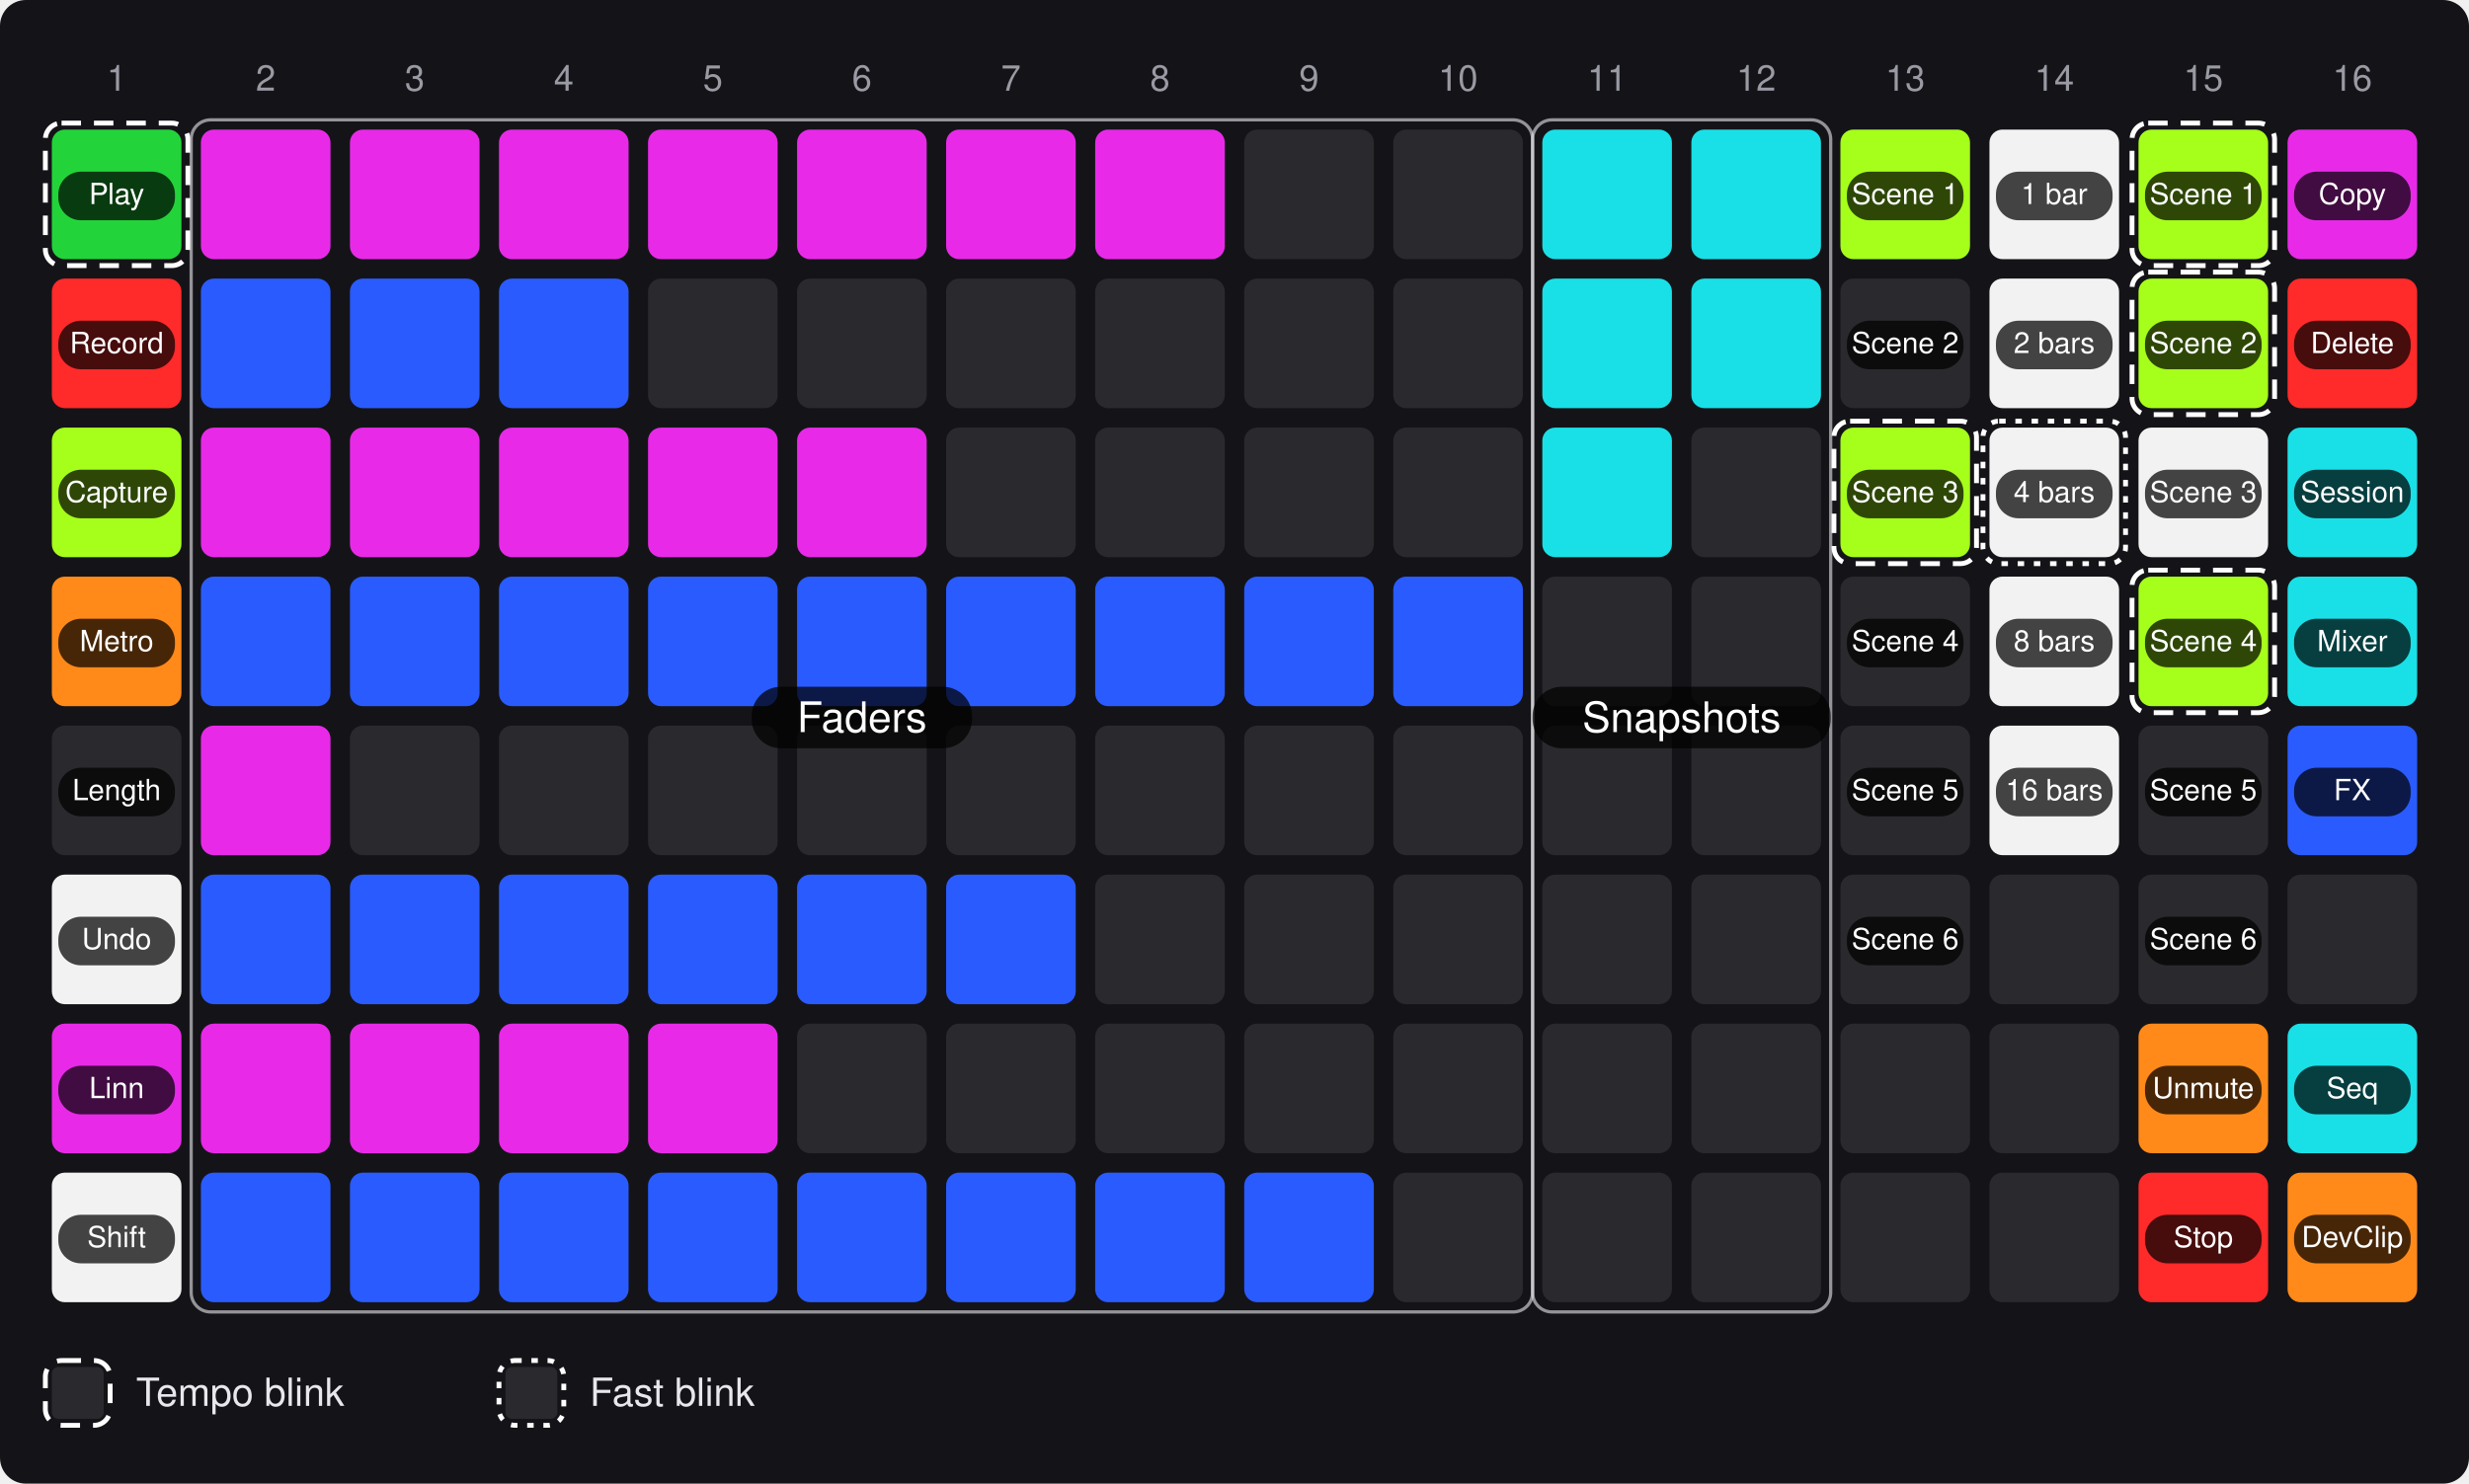
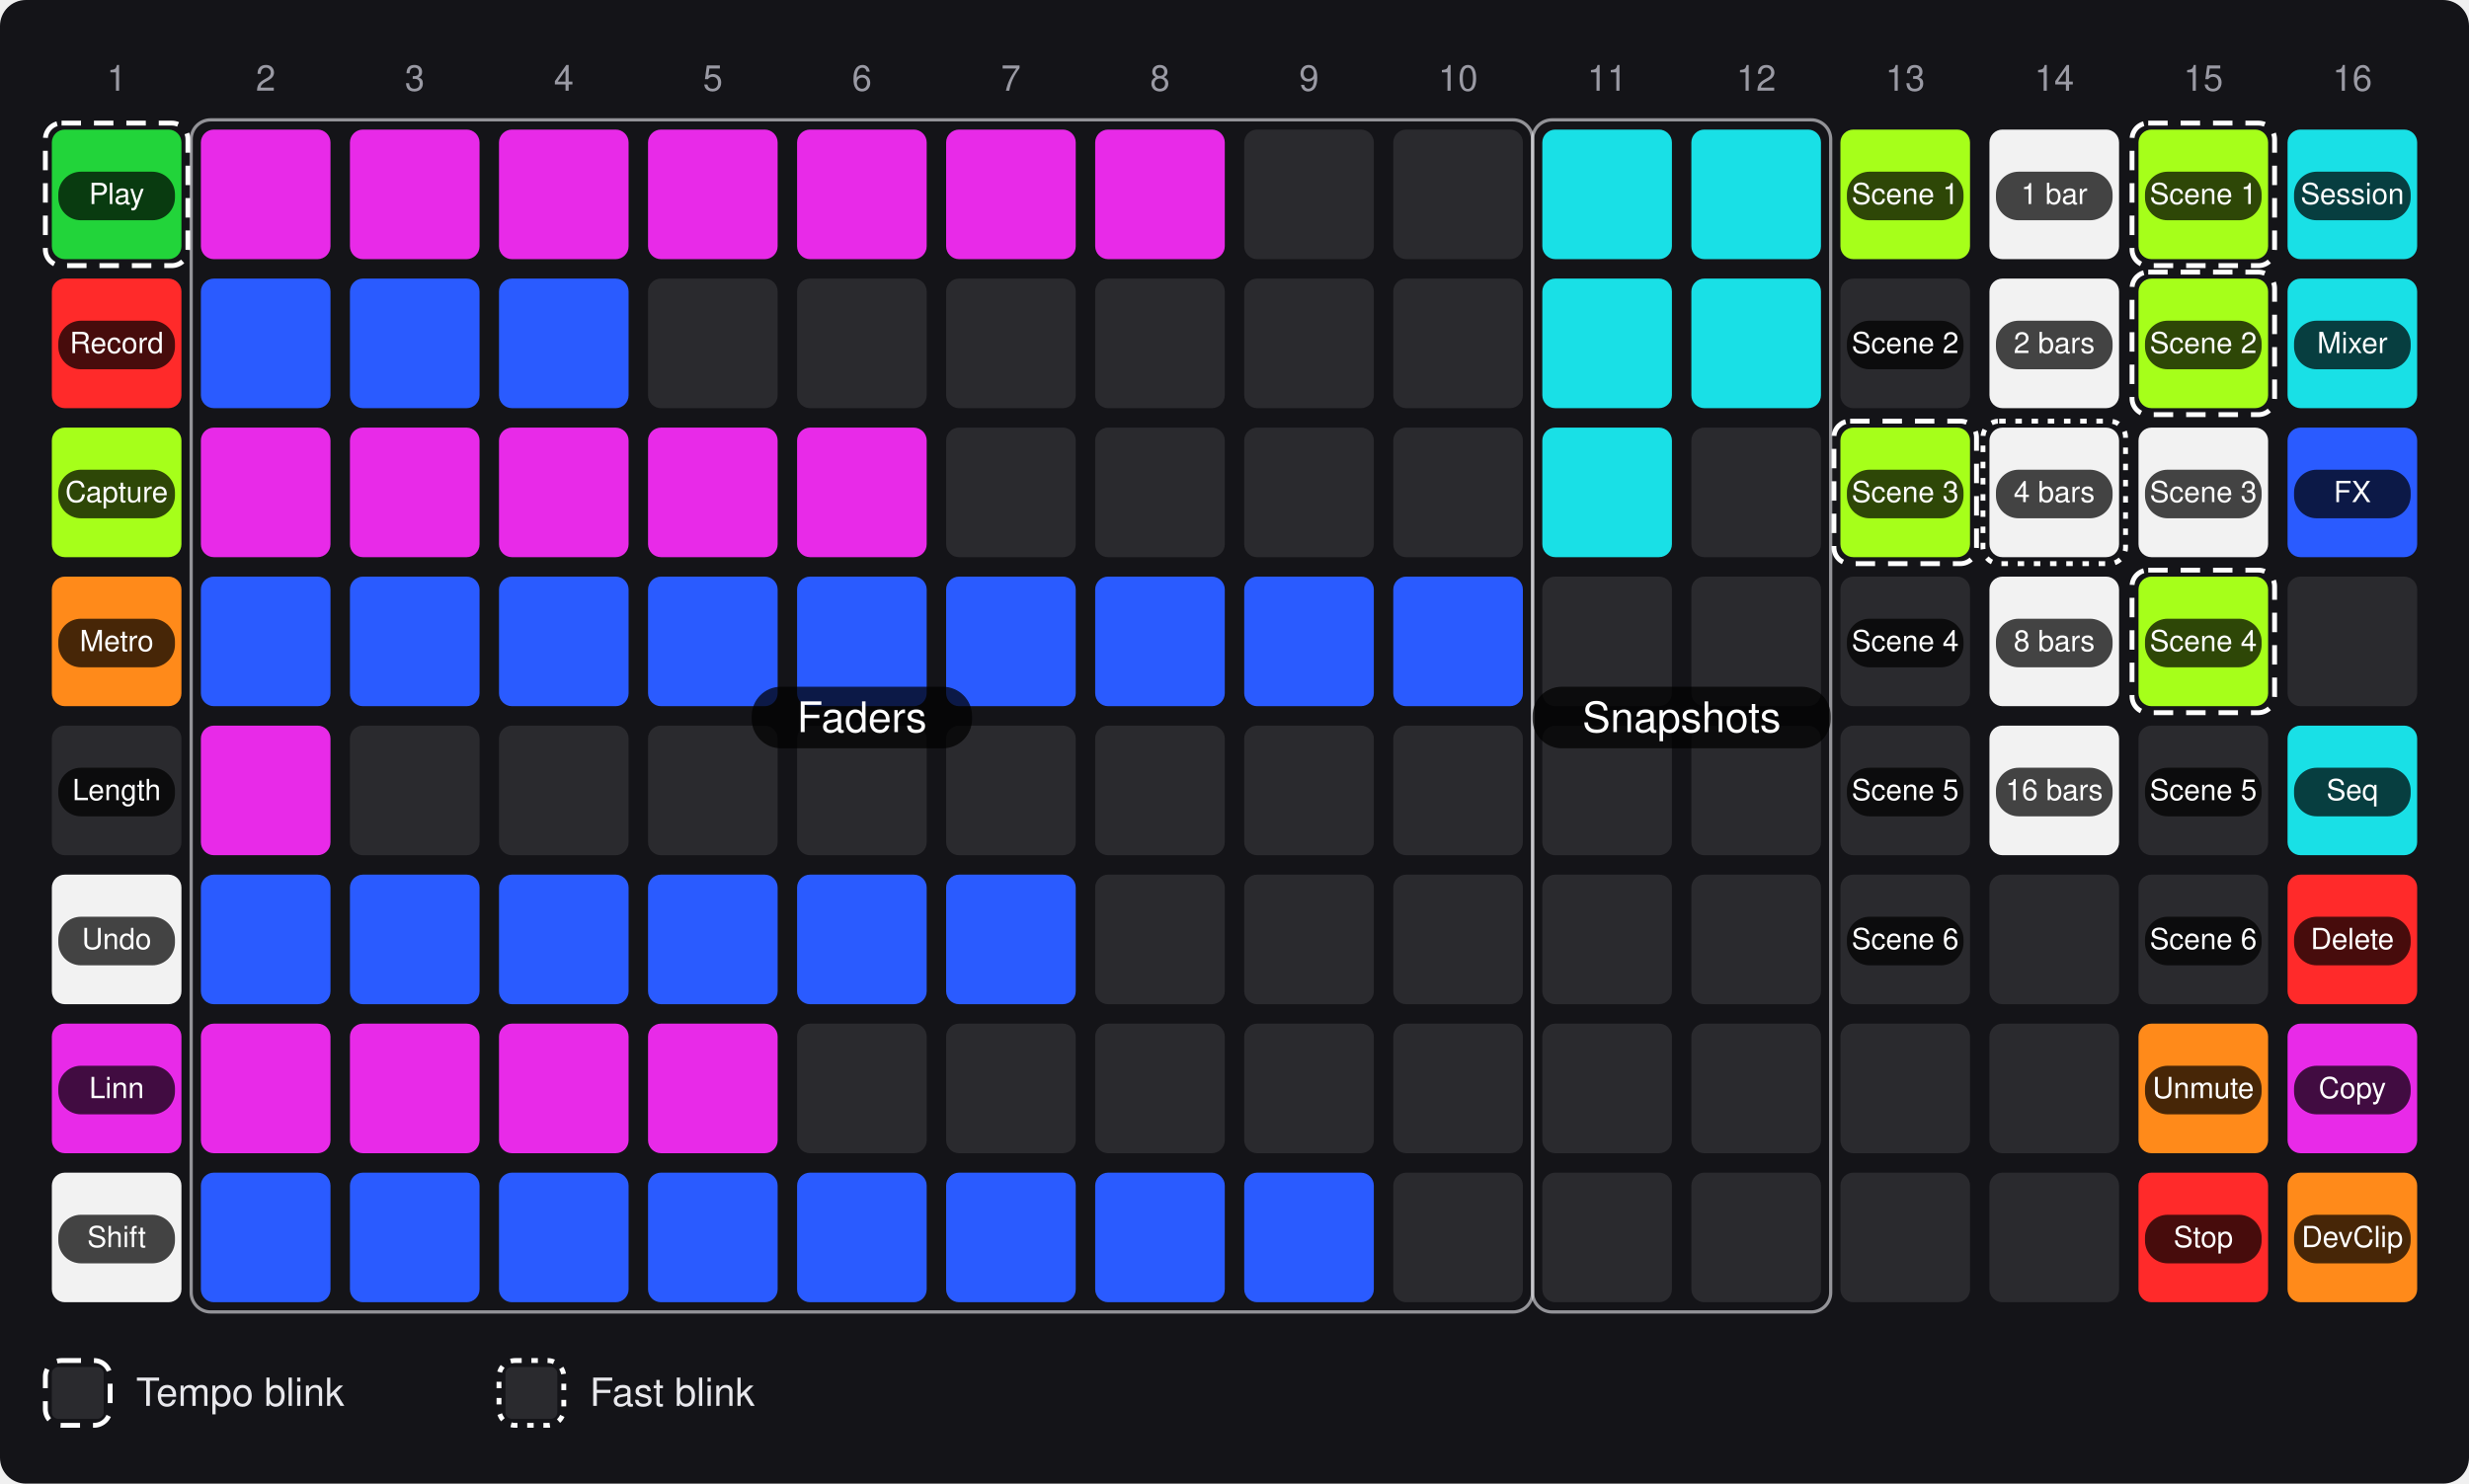
<svg xmlns="http://www.w3.org/2000/svg" width="762" height="458" viewBox="0 0 762 458" font-family="Helvetica, Arial, sans-serif">
  <rect x="0" y="0" width="762" height="458" rx="8" fill="#141418" />
  <text x="36" y="28" font-size="11" fill="#9a9aa4" text-anchor="middle">1</text>
  <text x="82" y="28" font-size="11" fill="#9a9aa4" text-anchor="middle">2</text>
  <text x="128" y="28" font-size="11" fill="#9a9aa4" text-anchor="middle">3</text>
  <text x="174" y="28" font-size="11" fill="#9a9aa4" text-anchor="middle">4</text>
  <text x="220" y="28" font-size="11" fill="#9a9aa4" text-anchor="middle">5</text>
  <text x="266" y="28" font-size="11" fill="#9a9aa4" text-anchor="middle">6</text>
  <text x="312" y="28" font-size="11" fill="#9a9aa4" text-anchor="middle">7</text>
  <text x="358" y="28" font-size="11" fill="#9a9aa4" text-anchor="middle">8</text>
  <text x="404" y="28" font-size="11" fill="#9a9aa4" text-anchor="middle">9</text>
  <text x="450" y="28" font-size="11" fill="#9a9aa4" text-anchor="middle">10</text>
  <text x="496" y="28" font-size="11" fill="#9a9aa4" text-anchor="middle">11</text>
  <text x="542" y="28" font-size="11" fill="#9a9aa4" text-anchor="middle">12</text>
  <text x="588" y="28" font-size="11" fill="#9a9aa4" text-anchor="middle">13</text>
  <text x="634" y="28" font-size="11" fill="#9a9aa4" text-anchor="middle">14</text>
  <text x="680" y="28" font-size="11" fill="#9a9aa4" text-anchor="middle">15</text>
  <text x="726" y="28" font-size="11" fill="#9a9aa4" text-anchor="middle">16</text>
  <rect x="16" y="40" width="40" height="40" rx="4" fill="#22d43a" />
  <rect x="14" y="38" width="44" height="44" rx="5" fill="none" stroke="#ffffff" stroke-width="1.5" stroke-dasharray="6 4" />
  <rect x="16" y="86" width="40" height="40" rx="4" fill="#ff2a2a" />
  <rect x="16" y="132" width="40" height="40" rx="4" fill="#a6ff1a" />
  <rect x="16" y="178" width="40" height="40" rx="4" fill="#ff8a1a" />
  <rect x="16" y="224" width="40" height="40" rx="4" fill="#2a2a2e" />
  <rect x="16" y="270" width="40" height="40" rx="4" fill="#f2f2f2" />
  <rect x="16" y="316" width="40" height="40" rx="4" fill="#e82ae8" />
  <rect x="16" y="362" width="40" height="40" rx="4" fill="#f2f2f2" />
  <rect x="62" y="40" width="40" height="40" rx="4" fill="#e82ae8" />
  <rect x="62" y="86" width="40" height="40" rx="4" fill="#2a5bff" />
  <rect x="62" y="132" width="40" height="40" rx="4" fill="#e82ae8" />
  <rect x="62" y="178" width="40" height="40" rx="4" fill="#2a5bff" />
  <rect x="62" y="224" width="40" height="40" rx="4" fill="#e82ae8" />
  <rect x="62" y="270" width="40" height="40" rx="4" fill="#2a5bff" />
  <rect x="62" y="316" width="40" height="40" rx="4" fill="#e82ae8" />
  <rect x="62" y="362" width="40" height="40" rx="4" fill="#2a5bff" />
  <rect x="108" y="40" width="40" height="40" rx="4" fill="#e82ae8" />
  <rect x="108" y="86" width="40" height="40" rx="4" fill="#2a5bff" />
  <rect x="108" y="132" width="40" height="40" rx="4" fill="#e82ae8" />
  <rect x="108" y="178" width="40" height="40" rx="4" fill="#2a5bff" />
  <rect x="108" y="224" width="40" height="40" rx="4" fill="#2a2a2e" />
  <rect x="108" y="270" width="40" height="40" rx="4" fill="#2a5bff" />
  <rect x="108" y="316" width="40" height="40" rx="4" fill="#e82ae8" />
  <rect x="108" y="362" width="40" height="40" rx="4" fill="#2a5bff" />
  <rect x="154" y="40" width="40" height="40" rx="4" fill="#e82ae8" />
  <rect x="154" y="86" width="40" height="40" rx="4" fill="#2a5bff" />
  <rect x="154" y="132" width="40" height="40" rx="4" fill="#e82ae8" />
  <rect x="154" y="178" width="40" height="40" rx="4" fill="#2a5bff" />
  <rect x="154" y="224" width="40" height="40" rx="4" fill="#2a2a2e" />
  <rect x="154" y="270" width="40" height="40" rx="4" fill="#2a5bff" />
  <rect x="154" y="316" width="40" height="40" rx="4" fill="#e82ae8" />
  <rect x="154" y="362" width="40" height="40" rx="4" fill="#2a5bff" />
  <rect x="200" y="40" width="40" height="40" rx="4" fill="#e82ae8" />
  <rect x="200" y="86" width="40" height="40" rx="4" fill="#2a2a2e" />
  <rect x="200" y="132" width="40" height="40" rx="4" fill="#e82ae8" />
  <rect x="200" y="178" width="40" height="40" rx="4" fill="#2a5bff" />
  <rect x="200" y="224" width="40" height="40" rx="4" fill="#2a2a2e" />
  <rect x="200" y="270" width="40" height="40" rx="4" fill="#2a5bff" />
  <rect x="200" y="316" width="40" height="40" rx="4" fill="#e82ae8" />
  <rect x="200" y="362" width="40" height="40" rx="4" fill="#2a5bff" />
  <rect x="246" y="40" width="40" height="40" rx="4" fill="#e82ae8" />
  <rect x="246" y="86" width="40" height="40" rx="4" fill="#2a2a2e" />
  <rect x="246" y="132" width="40" height="40" rx="4" fill="#e82ae8" />
  <rect x="246" y="178" width="40" height="40" rx="4" fill="#2a5bff" />
  <rect x="246" y="224" width="40" height="40" rx="4" fill="#2a2a2e" />
  <rect x="246" y="270" width="40" height="40" rx="4" fill="#2a5bff" />
  <rect x="246" y="316" width="40" height="40" rx="4" fill="#2a2a2e" />
  <rect x="246" y="362" width="40" height="40" rx="4" fill="#2a5bff" />
  <rect x="292" y="40" width="40" height="40" rx="4" fill="#e82ae8" />
  <rect x="292" y="86" width="40" height="40" rx="4" fill="#2a2a2e" />
  <rect x="292" y="132" width="40" height="40" rx="4" fill="#2a2a2e" />
  <rect x="292" y="178" width="40" height="40" rx="4" fill="#2a5bff" />
  <rect x="292" y="224" width="40" height="40" rx="4" fill="#2a2a2e" />
  <rect x="292" y="270" width="40" height="40" rx="4" fill="#2a5bff" />
  <rect x="292" y="316" width="40" height="40" rx="4" fill="#2a2a2e" />
  <rect x="292" y="362" width="40" height="40" rx="4" fill="#2a5bff" />
  <rect x="338" y="40" width="40" height="40" rx="4" fill="#e82ae8" />
  <rect x="338" y="86" width="40" height="40" rx="4" fill="#2a2a2e" />
  <rect x="338" y="132" width="40" height="40" rx="4" fill="#2a2a2e" />
  <rect x="338" y="178" width="40" height="40" rx="4" fill="#2a5bff" />
  <rect x="338" y="224" width="40" height="40" rx="4" fill="#2a2a2e" />
  <rect x="338" y="270" width="40" height="40" rx="4" fill="#2a2a2e" />
  <rect x="338" y="316" width="40" height="40" rx="4" fill="#2a2a2e" />
  <rect x="338" y="362" width="40" height="40" rx="4" fill="#2a5bff" />
  <rect x="384" y="40" width="40" height="40" rx="4" fill="#2a2a2e" />
  <rect x="384" y="86" width="40" height="40" rx="4" fill="#2a2a2e" />
  <rect x="384" y="132" width="40" height="40" rx="4" fill="#2a2a2e" />
  <rect x="384" y="178" width="40" height="40" rx="4" fill="#2a5bff" />
  <rect x="384" y="224" width="40" height="40" rx="4" fill="#2a2a2e" />
  <rect x="384" y="270" width="40" height="40" rx="4" fill="#2a2a2e" />
  <rect x="384" y="316" width="40" height="40" rx="4" fill="#2a2a2e" />
  <rect x="384" y="362" width="40" height="40" rx="4" fill="#2a5bff" />
  <rect x="430" y="40" width="40" height="40" rx="4" fill="#2a2a2e" />
  <rect x="430" y="86" width="40" height="40" rx="4" fill="#2a2a2e" />
  <rect x="430" y="132" width="40" height="40" rx="4" fill="#2a2a2e" />
  <rect x="430" y="178" width="40" height="40" rx="4" fill="#2a5bff" />
  <rect x="430" y="224" width="40" height="40" rx="4" fill="#2a2a2e" />
  <rect x="430" y="270" width="40" height="40" rx="4" fill="#2a2a2e" />
  <rect x="430" y="316" width="40" height="40" rx="4" fill="#2a2a2e" />
  <rect x="430" y="362" width="40" height="40" rx="4" fill="#2a2a2e" />
  <rect x="476" y="40" width="40" height="40" rx="4" fill="#19e0e6" />
  <rect x="476" y="86" width="40" height="40" rx="4" fill="#19e0e6" />
  <rect x="476" y="132" width="40" height="40" rx="4" fill="#19e0e6" />
  <rect x="476" y="178" width="40" height="40" rx="4" fill="#2a2a2e" />
  <rect x="476" y="224" width="40" height="40" rx="4" fill="#2a2a2e" />
  <rect x="476" y="270" width="40" height="40" rx="4" fill="#2a2a2e" />
  <rect x="476" y="316" width="40" height="40" rx="4" fill="#2a2a2e" />
  <rect x="476" y="362" width="40" height="40" rx="4" fill="#2a2a2e" />
  <rect x="522" y="40" width="40" height="40" rx="4" fill="#19e0e6" />
  <rect x="522" y="86" width="40" height="40" rx="4" fill="#19e0e6" />
  <rect x="522" y="132" width="40" height="40" rx="4" fill="#2a2a2e" />
  <rect x="522" y="178" width="40" height="40" rx="4" fill="#2a2a2e" />
  <rect x="522" y="224" width="40" height="40" rx="4" fill="#2a2a2e" />
  <rect x="522" y="270" width="40" height="40" rx="4" fill="#2a2a2e" />
  <rect x="522" y="316" width="40" height="40" rx="4" fill="#2a2a2e" />
  <rect x="522" y="362" width="40" height="40" rx="4" fill="#2a2a2e" />
  <rect x="568" y="40" width="40" height="40" rx="4" fill="#a6ff1a" />
  <rect x="568" y="86" width="40" height="40" rx="4" fill="#2a2a2e" />
  <rect x="568" y="132" width="40" height="40" rx="4" fill="#a6ff1a" />
  <rect x="566" y="130" width="44" height="44" rx="5" fill="none" stroke="#ffffff" stroke-width="1.5" stroke-dasharray="6 4" />
  <rect x="568" y="178" width="40" height="40" rx="4" fill="#2a2a2e" />
  <rect x="568" y="224" width="40" height="40" rx="4" fill="#2a2a2e" />
  <rect x="568" y="270" width="40" height="40" rx="4" fill="#2a2a2e" />
  <rect x="568" y="316" width="40" height="40" rx="4" fill="#2a2a2e" />
  <rect x="568" y="362" width="40" height="40" rx="4" fill="#2a2a2e" />
  <rect x="614" y="40" width="40" height="40" rx="4" fill="#f2f2f2" />
  <rect x="614" y="86" width="40" height="40" rx="4" fill="#f2f2f2" />
  <rect x="614" y="132" width="40" height="40" rx="4" fill="#f2f2f2" />
  <rect x="612" y="130" width="44" height="44" rx="5" fill="none" stroke="#ffffff" stroke-width="1.5" stroke-dasharray="2 3" />
  <rect x="614" y="178" width="40" height="40" rx="4" fill="#f2f2f2" />
  <rect x="614" y="224" width="40" height="40" rx="4" fill="#f2f2f2" />
  <rect x="614" y="270" width="40" height="40" rx="4" fill="#2a2a2e" />
  <rect x="614" y="316" width="40" height="40" rx="4" fill="#2a2a2e" />
  <rect x="614" y="362" width="40" height="40" rx="4" fill="#2a2a2e" />
  <rect x="660" y="40" width="40" height="40" rx="4" fill="#a6ff1a" />
  <rect x="658" y="38" width="44" height="44" rx="5" fill="none" stroke="#ffffff" stroke-width="1.5" stroke-dasharray="6 4" />
  <rect x="660" y="86" width="40" height="40" rx="4" fill="#a6ff1a" />
  <rect x="658" y="84" width="44" height="44" rx="5" fill="none" stroke="#ffffff" stroke-width="1.5" stroke-dasharray="6 4" />
  <rect x="660" y="132" width="40" height="40" rx="4" fill="#f2f2f2" />
  <rect x="660" y="178" width="40" height="40" rx="4" fill="#a6ff1a" />
  <rect x="658" y="176" width="44" height="44" rx="5" fill="none" stroke="#ffffff" stroke-width="1.5" stroke-dasharray="6 4" />
  <rect x="660" y="224" width="40" height="40" rx="4" fill="#2a2a2e" />
  <rect x="660" y="270" width="40" height="40" rx="4" fill="#2a2a2e" />
  <rect x="660" y="316" width="40" height="40" rx="4" fill="#ff8a1a" />
  <rect x="660" y="362" width="40" height="40" rx="4" fill="#ff2a2a" />
-   <rect x="706" y="40" width="40" height="40" rx="4" fill="#e82ae8" />
-   <rect x="706" y="86" width="40" height="40" rx="4" fill="#ff2a2a" />
-   <rect x="706" y="132" width="40" height="40" rx="4" fill="#19e0e6" />
-   <rect x="706" y="178" width="40" height="40" rx="4" fill="#19e0e6" />
-   <rect x="706" y="224" width="40" height="40" rx="4" fill="#2a5bff" />
-   <rect x="706" y="270" width="40" height="40" rx="4" fill="#2a2a2e" />
-   <rect x="706" y="316" width="40" height="40" rx="4" fill="#19e0e6" />
+   <rect x="706" y="40" width="40" height="40" rx="4" fill="#19e0e6" />
+   <rect x="706" y="86" width="40" height="40" rx="4" fill="#19e0e6" />
+   <rect x="706" y="132" width="40" height="40" rx="4" fill="#2a5bff" />
+   <rect x="706" y="178" width="40" height="40" rx="4" fill="#2a2a2e" />
+   <rect x="706" y="224" width="40" height="40" rx="4" fill="#19e0e6" />
+   <rect x="706" y="270" width="40" height="40" rx="4" fill="#ff2a2a" />
+   <rect x="706" y="316" width="40" height="40" rx="4" fill="#e82ae8" />
  <rect x="706" y="362" width="40" height="40" rx="4" fill="#ff8a1a" />
  <rect x="18" y="53" width="36" height="15" rx="7" fill="#000000" fill-opacity="0.72" />
  <text x="36" y="63" font-size="9" fill="#ffffff" text-anchor="middle">Play</text>
  <rect x="18" y="99" width="36" height="15" rx="7" fill="#000000" fill-opacity="0.72" />
  <text x="36" y="109" font-size="9" fill="#ffffff" text-anchor="middle">Record</text>
  <rect x="18" y="145" width="36" height="15" rx="7" fill="#000000" fill-opacity="0.72" />
  <text x="36" y="155" font-size="9" fill="#ffffff" text-anchor="middle">Capture</text>
  <rect x="18" y="191" width="36" height="15" rx="7" fill="#000000" fill-opacity="0.72" />
  <text x="36" y="201" font-size="9" fill="#ffffff" text-anchor="middle">Metro</text>
  <rect x="18" y="237" width="36" height="15" rx="7" fill="#000000" fill-opacity="0.72" />
  <text x="36" y="247" font-size="9" fill="#ffffff" text-anchor="middle">Length</text>
  <rect x="18" y="283" width="36" height="15" rx="7" fill="#000000" fill-opacity="0.72" />
  <text x="36" y="293" font-size="9" fill="#ffffff" text-anchor="middle">Undo</text>
  <rect x="18" y="329" width="36" height="15" rx="7" fill="#000000" fill-opacity="0.72" />
  <text x="36" y="339" font-size="9" fill="#ffffff" text-anchor="middle">Linn</text>
  <rect x="18" y="375" width="36" height="15" rx="7" fill="#000000" fill-opacity="0.72" />
  <text x="36" y="385" font-size="9" fill="#ffffff" text-anchor="middle">Shift</text>
  <rect x="570" y="53" width="36" height="15" rx="7" fill="#000000" fill-opacity="0.72" />
  <text x="588" y="63" font-size="9" fill="#ffffff" text-anchor="middle">Scene 1</text>
  <rect x="570" y="99" width="36" height="15" rx="7" fill="#000000" fill-opacity="0.72" />
  <text x="588" y="109" font-size="9" fill="#ffffff" text-anchor="middle">Scene 2</text>
  <rect x="570" y="145" width="36" height="15" rx="7" fill="#000000" fill-opacity="0.72" />
  <text x="588" y="155" font-size="9" fill="#ffffff" text-anchor="middle">Scene 3</text>
  <rect x="570" y="191" width="36" height="15" rx="7" fill="#000000" fill-opacity="0.72" />
  <text x="588" y="201" font-size="9" fill="#ffffff" text-anchor="middle">Scene 4</text>
  <rect x="570" y="237" width="36" height="15" rx="7" fill="#000000" fill-opacity="0.72" />
  <text x="588" y="247" font-size="9" fill="#ffffff" text-anchor="middle">Scene 5</text>
  <rect x="570" y="283" width="36" height="15" rx="7" fill="#000000" fill-opacity="0.72" />
  <text x="588" y="293" font-size="9" fill="#ffffff" text-anchor="middle">Scene 6</text>
  <rect x="616" y="53" width="36" height="15" rx="7" fill="#000000" fill-opacity="0.72" />
  <text x="634" y="63" font-size="9" fill="#ffffff" text-anchor="middle">1 bar</text>
  <rect x="616" y="99" width="36" height="15" rx="7" fill="#000000" fill-opacity="0.72" />
  <text x="634" y="109" font-size="9" fill="#ffffff" text-anchor="middle">2 bars</text>
  <rect x="616" y="145" width="36" height="15" rx="7" fill="#000000" fill-opacity="0.72" />
  <text x="634" y="155" font-size="9" fill="#ffffff" text-anchor="middle">4 bars</text>
  <rect x="616" y="191" width="36" height="15" rx="7" fill="#000000" fill-opacity="0.72" />
  <text x="634" y="201" font-size="9" fill="#ffffff" text-anchor="middle">8 bars</text>
  <rect x="616" y="237" width="36" height="15" rx="7" fill="#000000" fill-opacity="0.72" />
  <text x="634" y="247" font-size="9" fill="#ffffff" text-anchor="middle">16 bars</text>
  <rect x="662" y="53" width="36" height="15" rx="7" fill="#000000" fill-opacity="0.72" />
  <text x="680" y="63" font-size="9" fill="#ffffff" text-anchor="middle">Scene 1</text>
  <rect x="662" y="99" width="36" height="15" rx="7" fill="#000000" fill-opacity="0.72" />
  <text x="680" y="109" font-size="9" fill="#ffffff" text-anchor="middle">Scene 2</text>
  <rect x="662" y="145" width="36" height="15" rx="7" fill="#000000" fill-opacity="0.72" />
  <text x="680" y="155" font-size="9" fill="#ffffff" text-anchor="middle">Scene 3</text>
  <rect x="662" y="191" width="36" height="15" rx="7" fill="#000000" fill-opacity="0.72" />
  <text x="680" y="201" font-size="9" fill="#ffffff" text-anchor="middle">Scene 4</text>
  <rect x="662" y="237" width="36" height="15" rx="7" fill="#000000" fill-opacity="0.72" />
  <text x="680" y="247" font-size="9" fill="#ffffff" text-anchor="middle">Scene 5</text>
  <rect x="662" y="283" width="36" height="15" rx="7" fill="#000000" fill-opacity="0.72" />
  <text x="680" y="293" font-size="9" fill="#ffffff" text-anchor="middle">Scene 6</text>
  <rect x="662" y="329" width="36" height="15" rx="7" fill="#000000" fill-opacity="0.72" />
  <text x="680" y="339" font-size="9" fill="#ffffff" text-anchor="middle">Unmute</text>
  <rect x="662" y="375" width="36" height="15" rx="7" fill="#000000" fill-opacity="0.72" />
  <text x="680" y="385" font-size="9" fill="#ffffff" text-anchor="middle">Stop</text>
  <rect x="708" y="53" width="36" height="15" rx="7" fill="#000000" fill-opacity="0.72" />
-   <text x="726" y="63" font-size="9" fill="#ffffff" text-anchor="middle">Copy</text>
+   <text x="726" y="63" font-size="9" fill="#ffffff" text-anchor="middle">Session</text>
  <rect x="708" y="99" width="36" height="15" rx="7" fill="#000000" fill-opacity="0.72" />
-   <text x="726" y="109" font-size="9" fill="#ffffff" text-anchor="middle">Delete</text>
+   <text x="726" y="109" font-size="9" fill="#ffffff" text-anchor="middle">Mixer</text>
  <rect x="708" y="145" width="36" height="15" rx="7" fill="#000000" fill-opacity="0.72" />
-   <text x="726" y="155" font-size="9" fill="#ffffff" text-anchor="middle">Session</text>
-   <rect x="708" y="191" width="36" height="15" rx="7" fill="#000000" fill-opacity="0.72" />
-   <text x="726" y="201" font-size="9" fill="#ffffff" text-anchor="middle">Mixer</text>
+   <text x="726" y="155" font-size="9" fill="#ffffff" text-anchor="middle">FX</text>
  <rect x="708" y="237" width="36" height="15" rx="7" fill="#000000" fill-opacity="0.72" />
-   <text x="726" y="247" font-size="9" fill="#ffffff" text-anchor="middle">FX</text>
+   <text x="726" y="247" font-size="9" fill="#ffffff" text-anchor="middle">Seq</text>
+   <rect x="708" y="283" width="36" height="15" rx="7" fill="#000000" fill-opacity="0.72" />
+   <text x="726" y="293" font-size="9" fill="#ffffff" text-anchor="middle">Delete</text>
  <rect x="708" y="329" width="36" height="15" rx="7" fill="#000000" fill-opacity="0.72" />
-   <text x="726" y="339" font-size="9" fill="#ffffff" text-anchor="middle">Seq</text>
+   <text x="726" y="339" font-size="9" fill="#ffffff" text-anchor="middle">Copy</text>
  <rect x="708" y="375" width="36" height="15" rx="7" fill="#000000" fill-opacity="0.72" />
  <text x="726" y="385" font-size="9" fill="#ffffff" text-anchor="middle">DevClip</text>
  <rect x="59" y="37" width="414" height="368" rx="6" fill="none" stroke="#e8e8ec" stroke-width="1" stroke-opacity="0.6" />
  <rect x="232" y="212" width="68" height="19" rx="9" fill="#000000" fill-opacity="0.72" />
  <text x="266" y="226" font-size="13" fill="#ffffff" text-anchor="middle">Faders</text>
  <rect x="473" y="37" width="92" height="368" rx="6" fill="none" stroke="#e8e8ec" stroke-width="1" stroke-opacity="0.6" />
  <rect x="473" y="212" width="92" height="19" rx="9" fill="#000000" fill-opacity="0.72" />
  <text x="519" y="226" font-size="13" fill="#ffffff" text-anchor="middle">Snapshots</text>
  <rect x="16" y="422" width="16" height="16" rx="2" fill="#2a2a2e" />
  <rect x="14" y="420" width="20" height="20" rx="5" fill="none" stroke="#ffffff" stroke-width="1.5" stroke-dasharray="6 4" />
  <text x="42" y="434" font-size="12" fill="#e8e8ec">Tempo blink</text>
  <rect x="156" y="422" width="16" height="16" rx="2" fill="#2a2a2e" />
  <rect x="154" y="420" width="20" height="20" rx="5" fill="none" stroke="#ffffff" stroke-width="1.5" stroke-dasharray="2 3" />
  <text x="182" y="434" font-size="12" fill="#e8e8ec">Fast blink</text>
</svg>
